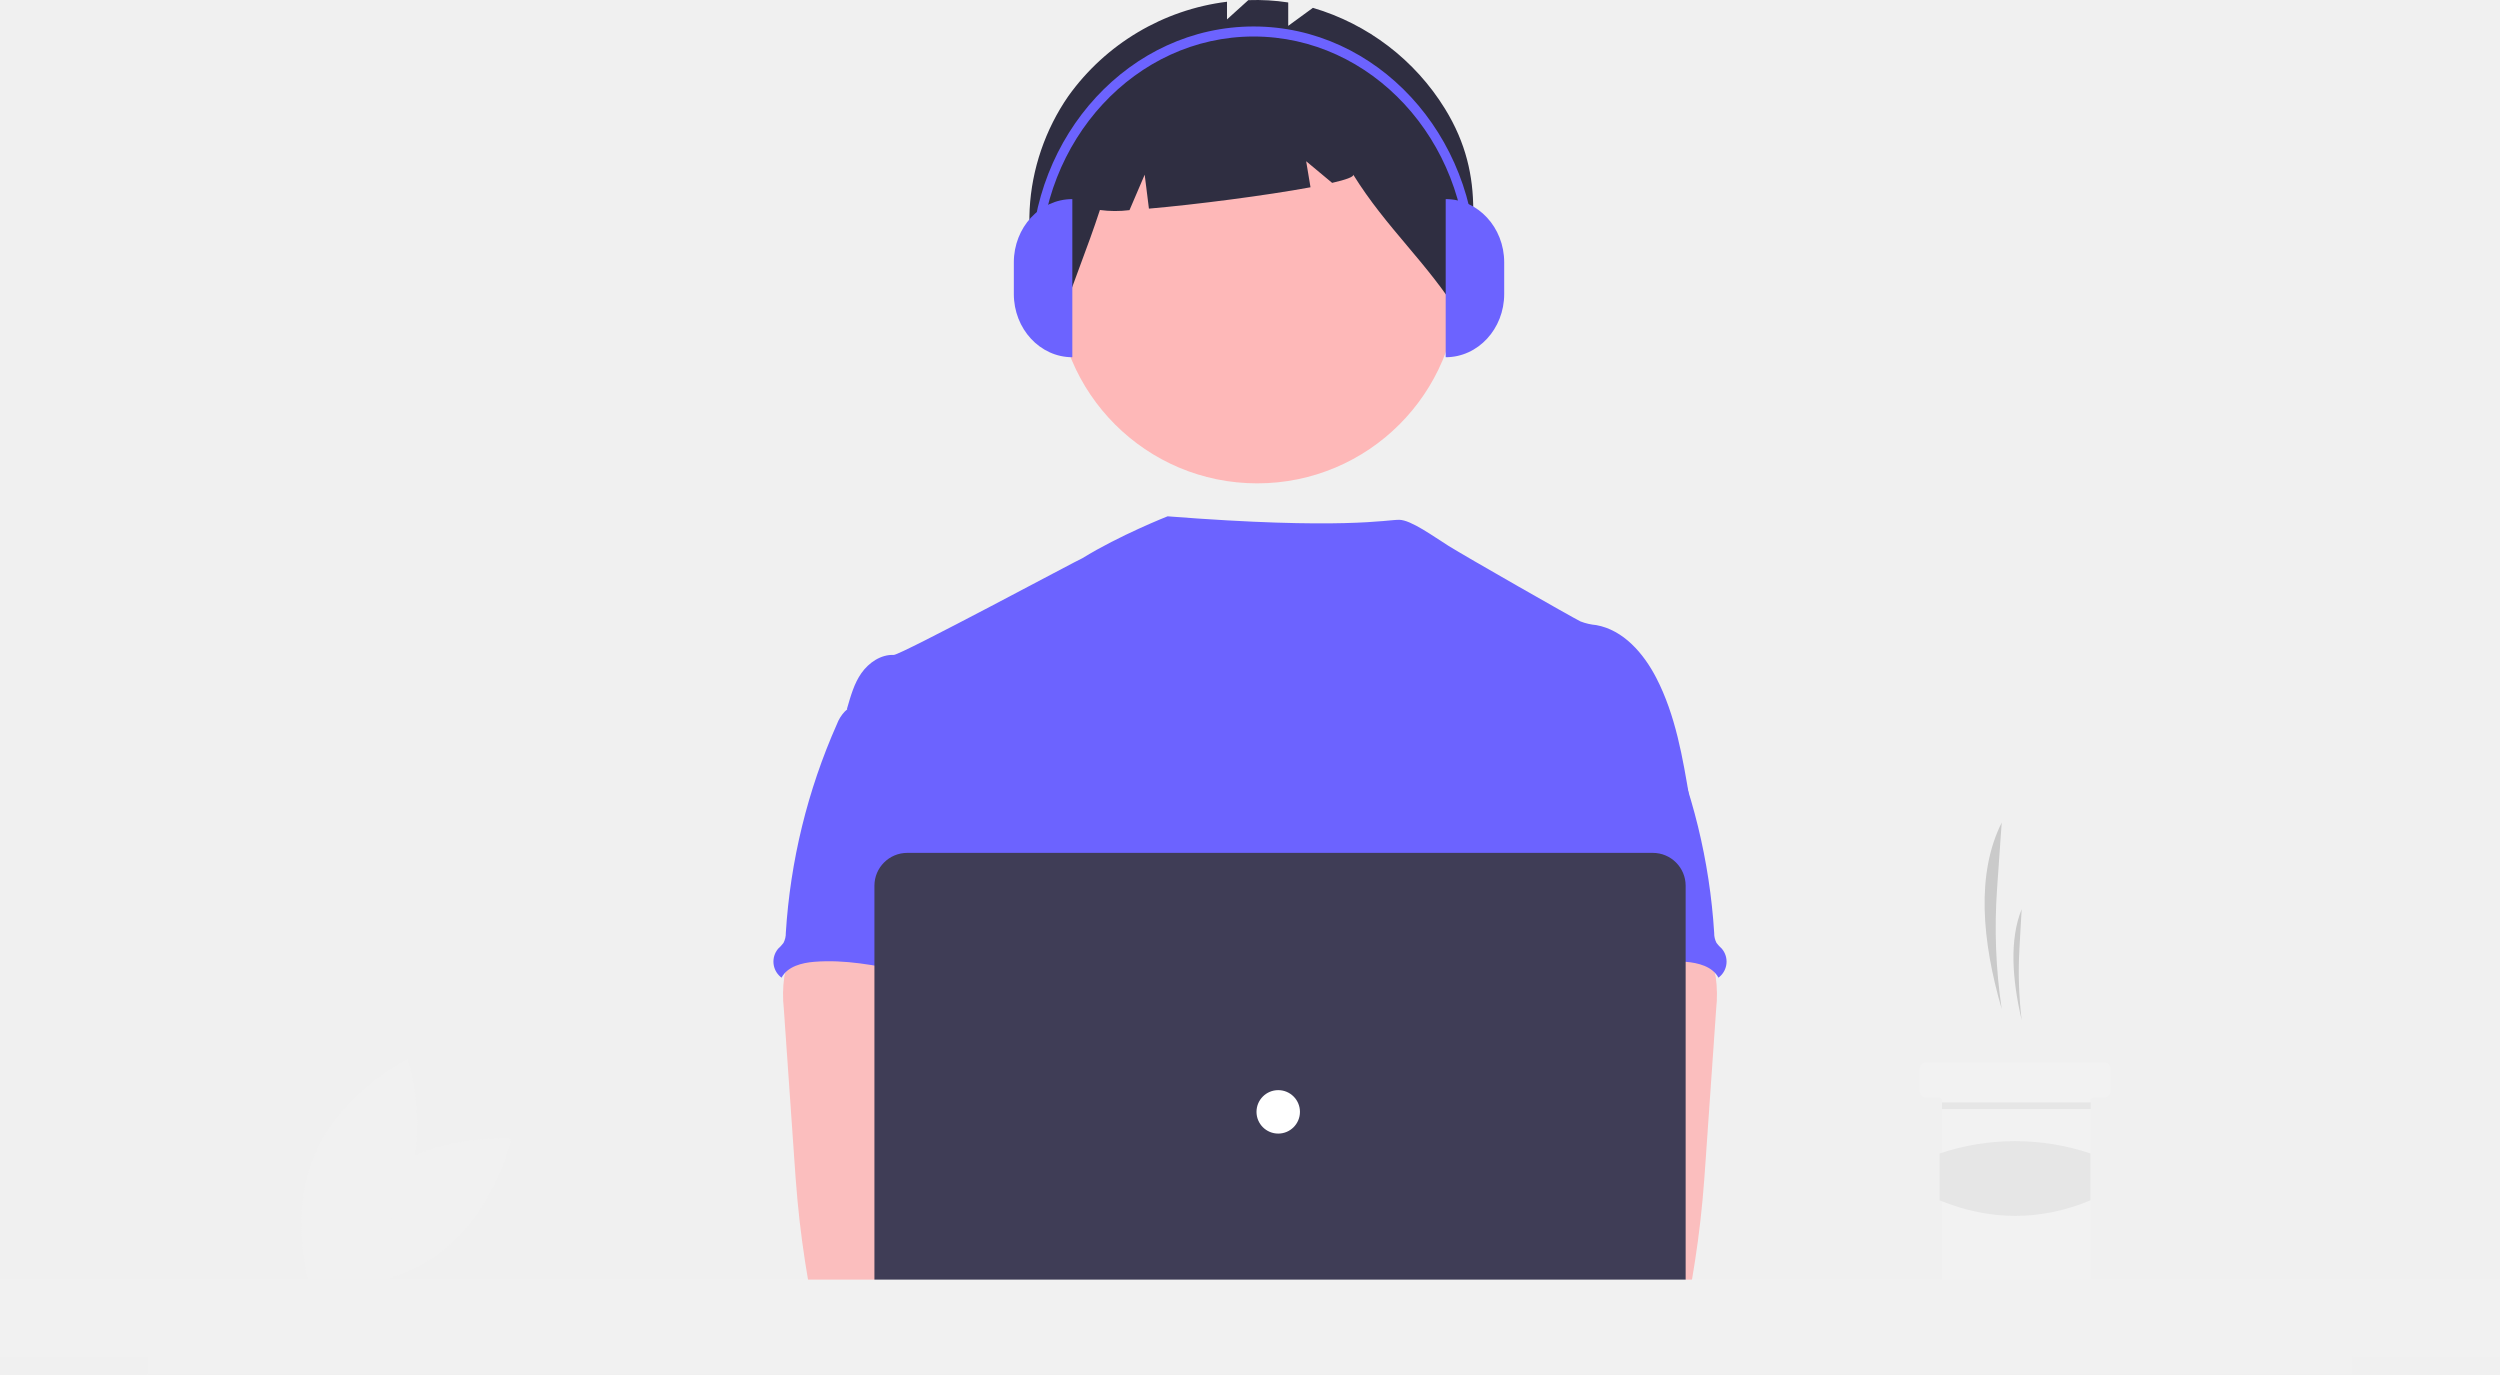
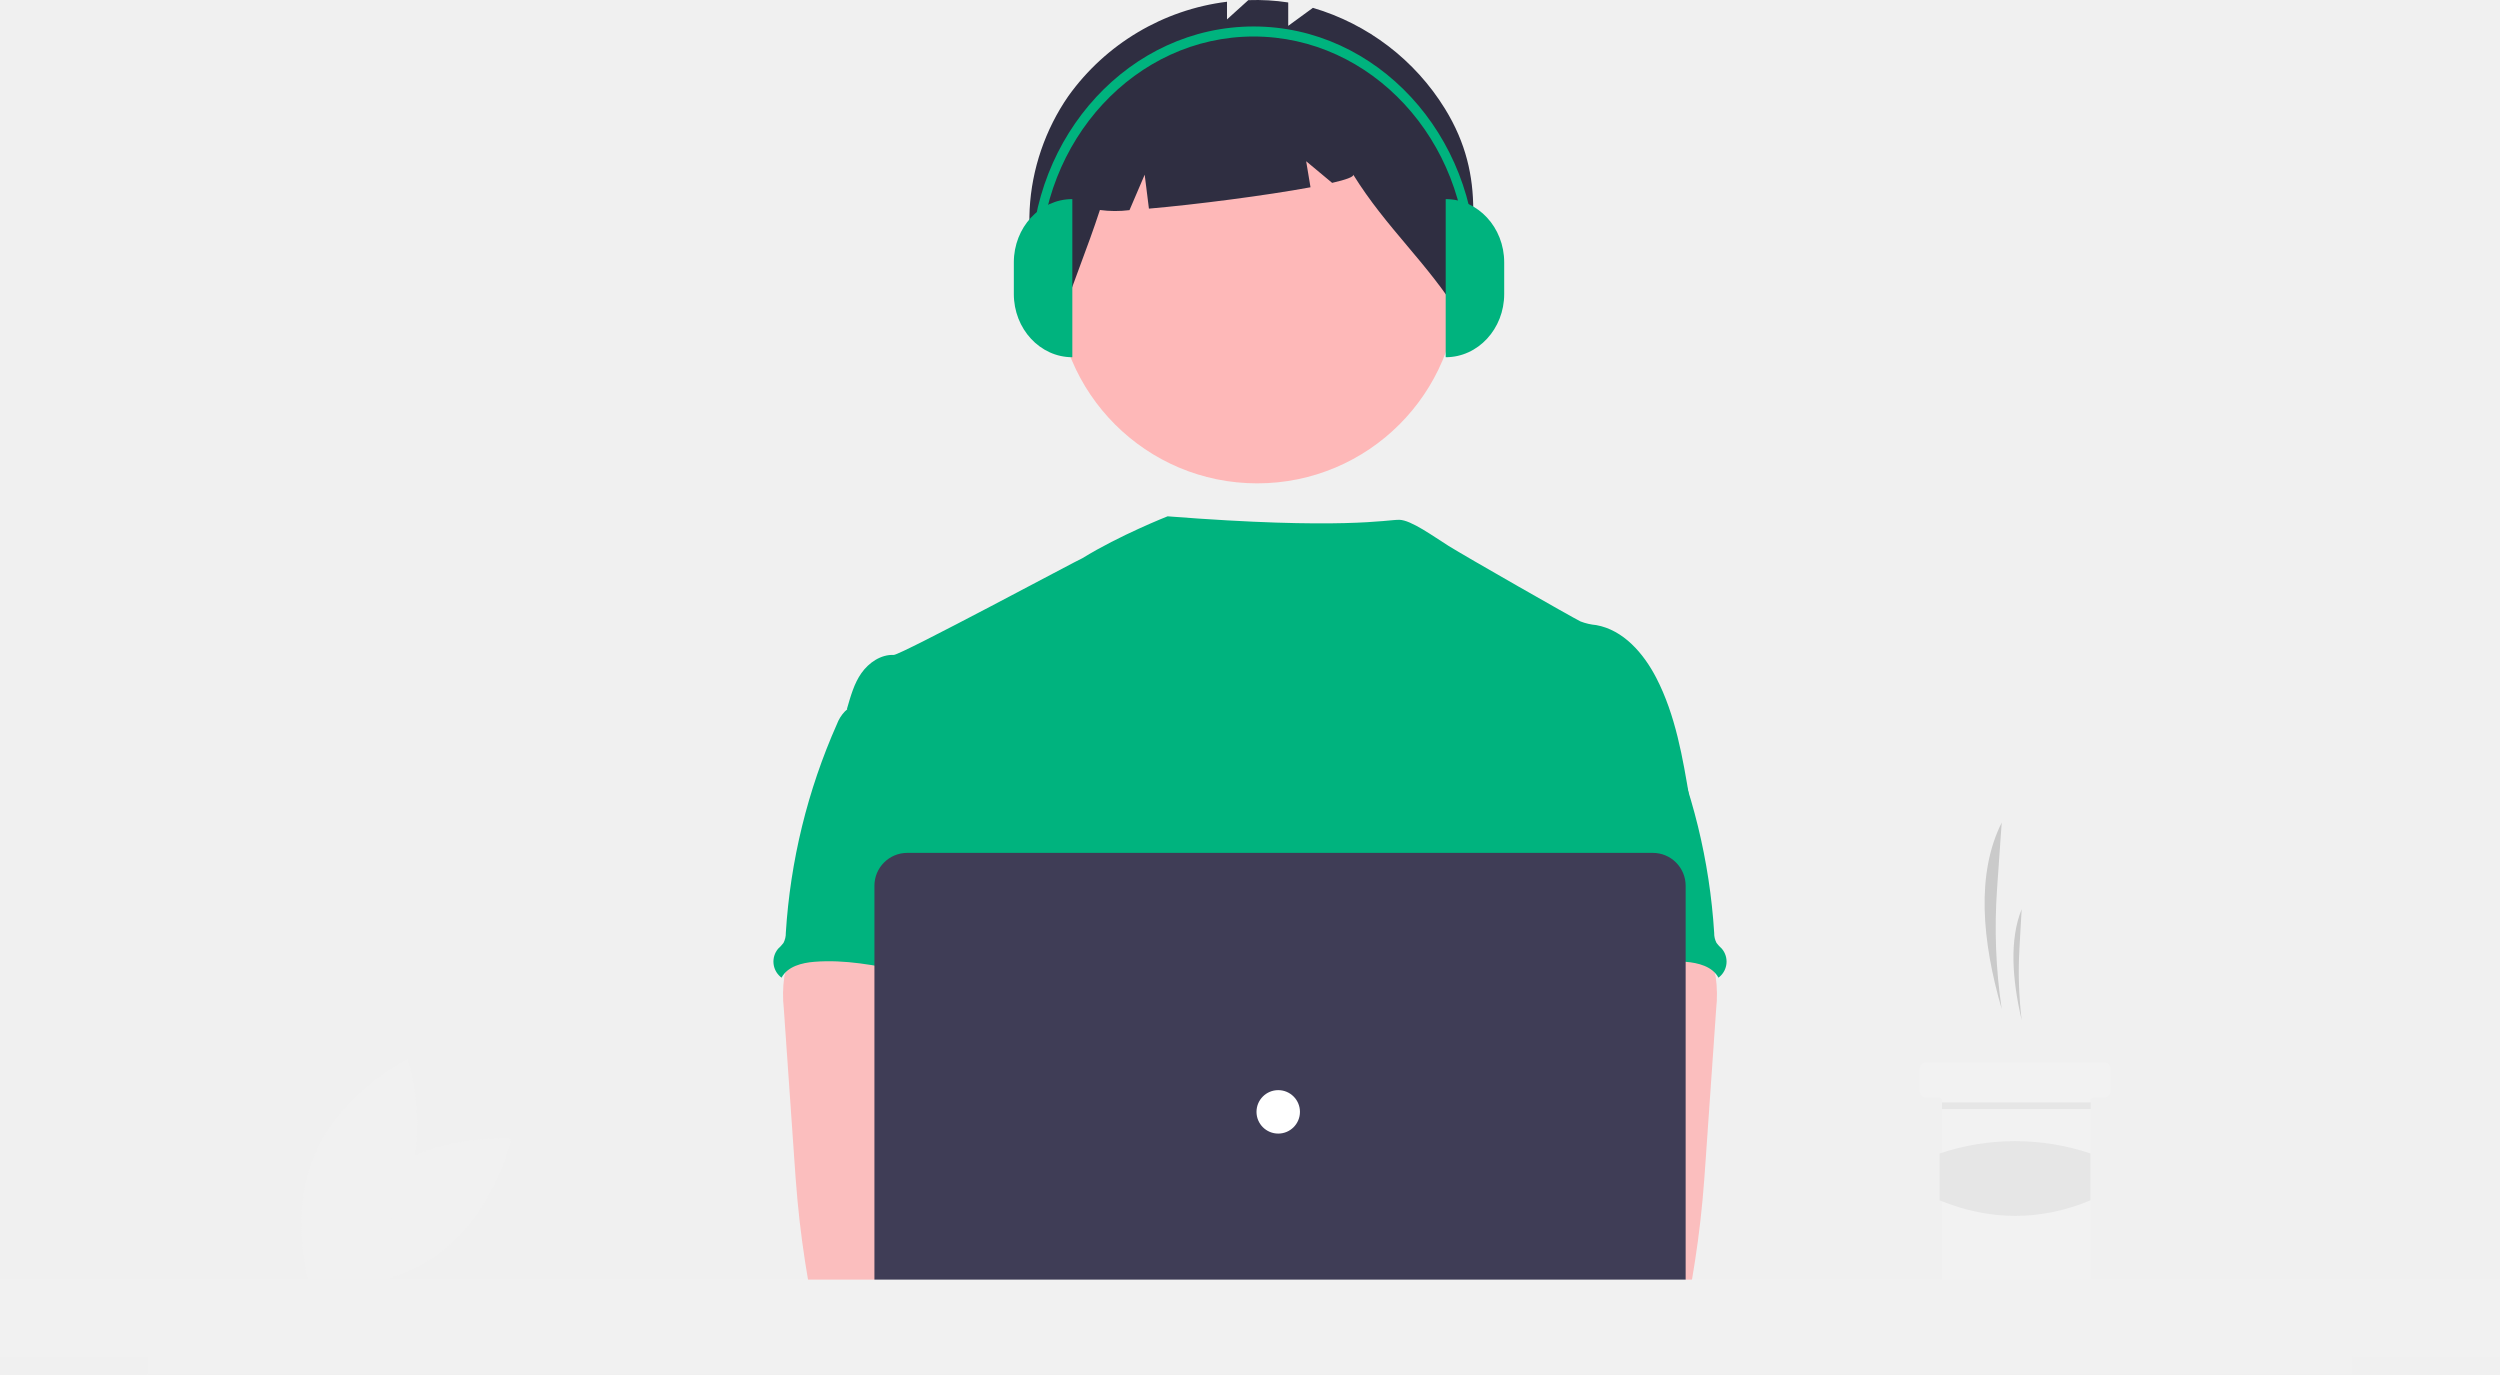
<svg xmlns="http://www.w3.org/2000/svg" id="a57f6051-90d9-4b0f-831b-7c7398482616" data-name="Layer 1" width="878.63" height="483" viewBox="0 0 878.63 483">
  <path d="M294.716,621.203c-19.511,14.544-25.04,40.135-25.04,40.135s26.104,2.009,45.615-12.535,25.04-40.135,25.04-40.135S314.227,606.659,294.716,621.203Z" transform="translate(-160.6848 -208.5)" fill="#f1f1f1" />
  <path d="M302.844,628.032c-9.377,22.456-32.862,34.028-32.862,34.028s-8.281-24.837,1.096-47.293,32.862-34.028,32.862-34.028S312.221,605.576,302.844,628.032Z" transform="translate(-160.6848 -208.5)" fill="#f1f1f1" />
  <path d="M864.187,563.114h0a194.657,194.657,0,0,1-1.633-42.195l1.633-23.307h0c-9,17.908-6.966,41.479,0,65.502Z" transform="translate(-160.6848 -208.5)" fill="#cacaca" />
  <path d="M871.205,567.013h0a143.091,143.091,0,0,1-.786-25.116l.786-13.873h0C866.875,538.683,867.854,552.713,871.205,567.013Z" transform="translate(-160.6848 -208.5)" fill="#cacaca" />
  <path d="M902.401,584.17v7.798a2.352,2.352,0,0,1-2.339,2.339h-3.899a.777.777,0,0,0-.78.78v63.943a2.351,2.351,0,0,1-2.339,2.339H845.476a2.341,2.341,0,0,1-2.339-2.339V595.087a.782.782,0,0,0-.78-.78H837.678a2.341,2.341,0,0,1-2.339-2.339v-7.798a2.336,2.336,0,0,1,2.339-2.339h62.383A2.346,2.346,0,0,1,902.401,584.17Z" transform="translate(-160.6848 -208.5)" fill="#f2f2f2" />
  <rect x="682.522" y="387.445" width="52.246" height="2.339" fill="#e6e6e6" />
  <path d="M895.383,630.369c-17.483,7.235-35.156,7.315-53.026,0v-16.481a83.274,83.274,0,0,1,53.026,0Z" transform="translate(-160.6848 -208.5)" fill="#e6e6e6" />
  <circle id="fff0188c-9915-4c0d-8339-9317a77083e8" data-name="Ellipse 276" cx="441.853" cy="99.211" r="70.666" fill="#feb8b8" />
  <path id="ac220ed6-7c3f-4d1e-8d82-3295770c496a" data-name="Path 1461" d="M668.54,246.746a81.614,81.614,0,0,0-46.43-35.492l-8.675,6.331v-8.22a75.123,75.123,0,0,0-14.032-.817l-7.485,6.772V209.11a80.834,80.834,0,0,0-55.763,33.169c-16.254,23.432-18.998,56.032-3.011,79.652,4.388-13.487,9.715-26.142,14.104-39.628a39.916,39.916,0,0,0,10.399.05l5.339-12.459,1.492,11.931c16.55-1.441,41.096-4.607,56.785-7.508l-1.526-9.154,9.128,7.606c4.806-1.106,7.66-2.11,7.425-2.877,11.668,18.811,25.948,30.826,37.616,49.637C678.337,293.006,683.437,270.951,668.54,246.746Z" transform="translate(-160.6848 -208.5)" fill="#2f2e41" />
-   <path d="M754.52,489.43c-2.43-14.619-4.936-29.519-11.731-42.689-4.466-8.626-11.554-16.847-21.11-18.552a20.422,20.422,0,0,1-5.497-1.272c-2.8-1.349-40.425-22.827-46.405-26.568-5.135-3.212-13.24-9.158-17.327-9.158-4.112-.09-19.878,3.579-81.414-1.231,0,0-16.905,6.663-29.985,14.743-.198-.131-63.869,34.06-66.261,33.97-4.53-.191-8.741,2.71-11.338,6.362-2.596,3.652-3.814,8.174-5.089,12.546,13.907,30.97,26.631,61.98,40.539,92.95a7.931,7.931,0,0,1,1.006,3.815,9.31,9.31,0,0,1-1.73,3.815c-6.82,10.956-6.603,24.736-5.858,37.613.746,12.877,1.668,26.478-4.087,38.02-1.565,3.169-3.601,6.069-5.089,9.238-3.486,7.177-4.746,30.131-2.71,37.842l255.121,7.309C730.067,673.102,754.52,489.43,754.52,489.43Z" transform="translate(-160.6848 -208.5)" fill="#6c63ff" />
+   <path d="M754.52,489.43c-2.43-14.619-4.936-29.519-11.731-42.689-4.466-8.626-11.554-16.847-21.11-18.552a20.422,20.422,0,0,1-5.497-1.272c-2.8-1.349-40.425-22.827-46.405-26.568-5.135-3.212-13.24-9.158-17.327-9.158-4.112-.09-19.878,3.579-81.414-1.231,0,0-16.905,6.663-29.985,14.743-.198-.131-63.869,34.06-66.261,33.97-4.53-.191-8.741,2.71-11.338,6.362-2.596,3.652-3.814,8.174-5.089,12.546,13.907,30.97,26.631,61.98,40.539,92.95a7.931,7.931,0,0,1,1.006,3.815,9.31,9.31,0,0,1-1.73,3.815c-6.82,10.956-6.603,24.736-5.858,37.613.746,12.877,1.668,26.478-4.087,38.02-1.565,3.169-3.601,6.069-5.089,9.238-3.486,7.177-4.746,30.131-2.71,37.842l255.121,7.309C730.067,673.102,754.52,489.43,754.52,489.43Z" transform="translate(-160.6848 -208.5)" fill="#00B37E" />
  <path id="bb46eb08-8e3e-4ac5-913b-26d221d967b9" data-name="Path 1421" d="M436.31,551.903a45.043,45.043,0,0,0-.153,11.109l3.657,52.513c.343,4.949.681,9.887,1.146,14.824.877,9.581,2.188,19.086,3.815,28.578a5.09,5.09,0,0,0,5.216,4.949c16.096,3.406,32.726,3.27,49.153,2.342,25.067-1.399,89.198-4.046,93.116-9.136s1.635-13.322-3.474-17.438-89.739-14.149-89.739-14.149c.827-6.553,3.321-12.724,5.688-18.946,4.25-11.035,8.22-22.432,8.297-34.253s-4.377-24.25-14.061-31.022c-7.966-5.56-18.221-6.591-27.928-6.362-7.062.203-19.265-1.489-25.716,1.272C440.223,538.431,437.264,546.905,436.31,551.903Z" transform="translate(-160.6848 -208.5)" fill="#fbbebe" />
-   <path id="efe93a1e-ccdd-49fd-af5f-e26394aa0937" data-name="Path 1430" d="M457.627,458.523a13.17,13.17,0,0,0-2.824,4.518A213.588,213.588,0,0,0,436.862,536.356a7.329,7.329,0,0,1-.827,3.55,15.535,15.535,0,0,1-1.87,2.023,7.024,7.024,0,0,0,.84,9.898q.173.146.356.281c2.099-3.951,7.125-5.242,11.592-5.586,21.389-1.692,42.282,8.259,63.734,7.508-1.514-5.23-3.691-10.256-4.925-15.548-5.459-23.502,8.156-49.089-.191-71.726-1.667-4.53-4.453-8.983-8.843-10.968a23.555,23.555,0,0,0-5.662-1.499c-5.421-.98-16.212-5.166-21.453-3.486-1.935.624-2.697,2.443-4.301,3.542C462.877,455.902,459.646,456.474,457.627,458.523Z" transform="translate(-160.6848 -208.5)" fill="#6c63ff" />
+   <path id="efe93a1e-ccdd-49fd-af5f-e26394aa0937" data-name="Path 1430" d="M457.627,458.523a13.17,13.17,0,0,0-2.824,4.518A213.588,213.588,0,0,0,436.862,536.356a7.329,7.329,0,0,1-.827,3.55,15.535,15.535,0,0,1-1.87,2.023,7.024,7.024,0,0,0,.84,9.898q.173.146.356.281c2.099-3.951,7.125-5.242,11.592-5.586,21.389-1.692,42.282,8.259,63.734,7.508-1.514-5.23-3.691-10.256-4.925-15.548-5.459-23.502,8.156-49.089-.191-71.726-1.667-4.53-4.453-8.983-8.843-10.968a23.555,23.555,0,0,0-5.662-1.499c-5.421-.98-16.212-5.166-21.453-3.486-1.935.624-2.697,2.443-4.301,3.542C462.877,455.902,459.646,456.474,457.627,458.523Z" transform="translate(-160.6848 -208.5)" fill="#00B37E" />
  <path id="a38c3c09-000b-42b7-8619-0229d8aff5e9" data-name="Path 1421" d="M754.672,536.183c-6.451-2.762-18.653-1.069-25.716-1.272-9.707-.229-19.962.802-27.928,6.362-9.684,6.772-14.137,19.201-14.061,31.022s4.046,23.218,8.297,34.253c2.366,6.222,4.861,12.393,5.688,18.946,0,0-84.63,10.034-89.739,14.149s-7.392,12.348-3.474,17.438,126.173,10.2,142.269,6.794a5.09,5.09,0,0,0,5.216-4.949c1.627-9.491,2.937-18.996,3.815-28.578.465-4.937.802-9.874,1.146-14.824l3.657-52.513a45.043,45.043,0,0,0-.153-11.109C762.736,546.905,759.777,538.431,754.672,536.183Z" transform="translate(-160.6848 -208.5)" fill="#fbbebe" />
-   <path id="bd3879bf-5d05-49be-b690-c4d97e29a2ab" data-name="Path 1430" d="M734.687,454.346c-1.603-1.099-2.366-2.918-4.301-3.542-5.241-1.68-16.032,2.507-21.453,3.486a23.555,23.555,0,0,0-5.662,1.499c-4.389,1.985-7.175,6.438-8.843,10.968-8.347,22.637,5.268,48.224-.191,71.726-1.234,5.293-3.411,10.318-4.925,15.548,21.453.751,42.346-9.2,63.734-7.508,4.467.343,9.493,1.635,11.592,5.586q.183-.135.356-.281a7.024,7.024,0,0,0,.84-9.898,15.535,15.535,0,0,1-1.87-2.023,7.329,7.329,0,0,1-.827-3.55,213.588,213.588,0,0,0-17.941-73.316,13.17,13.17,0,0,0-2.824-4.518C740.354,456.474,737.123,455.902,734.687,454.346Z" transform="translate(-160.6848 -208.5)" fill="#6c63ff" />
+   <path id="bd3879bf-5d05-49be-b690-c4d97e29a2ab" data-name="Path 1430" d="M734.687,454.346c-1.603-1.099-2.366-2.918-4.301-3.542-5.241-1.68-16.032,2.507-21.453,3.486a23.555,23.555,0,0,0-5.662,1.499c-4.389,1.985-7.175,6.438-8.843,10.968-8.347,22.637,5.268,48.224-.191,71.726-1.234,5.293-3.411,10.318-4.925,15.548,21.453.751,42.346-9.2,63.734-7.508,4.467.343,9.493,1.635,11.592,5.586q.183-.135.356-.281a7.024,7.024,0,0,0,.84-9.898,15.535,15.535,0,0,1-1.87-2.023,7.329,7.329,0,0,1-.827-3.55,213.588,213.588,0,0,0-17.941-73.316,13.17,13.17,0,0,0-2.824-4.518C740.354,456.474,737.123,455.902,734.687,454.346Z" transform="translate(-160.6848 -208.5)" fill="#00B37E" />
  <circle cx="420.924" cy="438.81" r="19.073" fill="#fbbebe" />
  <circle cx="463.156" cy="438.81" r="19.073" fill="#fbbebe" />
  <path d="M741.572,690.288H479.542a11.552,11.552,0,0,1-11.539-11.539V519.783a11.552,11.552,0,0,1,11.539-11.539H741.572a11.552,11.552,0,0,1,11.539,11.539V678.75A11.552,11.552,0,0,1,741.572,690.288Z" transform="translate(-160.6848 -208.5)" fill="#3f3d56" />
  <circle id="bf1cdf42-3b4f-4239-91c9-f6802a29e918" data-name="Ellipse 263" cx="449.236" cy="390.766" r="7.635" fill="#fff" />
  <polygon points="878.63 449.724 0 449.724 0 476.724 51.97 476.724 51.97 483 826.68 483 826.68 476.724 878.63 476.724 878.63 449.724" fill="#f1f1f1" />
-   <path d="M537.556,334.049h0c-11.355,0-20.559-9.952-20.559-22.229h0V300.705c0-12.277,9.205-22.229,20.559-22.229h0v55.574Z" transform="translate(-160.6848 -208.5)" fill="#6c63ff" />
-   <path d="M668.779,278.476h0c11.355,0,20.559,9.952,20.559,22.229v11.115c0,12.277-9.205,22.229-20.559,22.229h0V278.476Z" transform="translate(-160.6848 -208.5)" fill="#6c63ff" />
-   <path d="M679.553,302.452h-3.262c0-44.73-33.656-81.121-75.026-81.121-41.369,0-75.026,36.391-75.026,81.121h-3.262c0-46.675,35.12-84.648,78.288-84.648C644.433,217.804,679.553,255.777,679.553,302.452Z" transform="translate(-160.6848 -208.5)" fill="#6c63ff" />
+   <path d="M537.556,334.049h0c-11.355,0-20.559-9.952-20.559-22.229h0V300.705c0-12.277,9.205-22.229,20.559-22.229h0v55.574Z" transform="translate(-160.6848 -208.5)" fill="#00B37E" />
+   <path d="M668.779,278.476h0c11.355,0,20.559,9.952,20.559,22.229v11.115c0,12.277-9.205,22.229-20.559,22.229h0V278.476Z" transform="translate(-160.6848 -208.5)" fill="#00B37E" />
+   <path d="M679.553,302.452h-3.262c0-44.73-33.656-81.121-75.026-81.121-41.369,0-75.026,36.391-75.026,81.121h-3.262c0-46.675,35.12-84.648,78.288-84.648C644.433,217.804,679.553,255.777,679.553,302.452Z" transform="translate(-160.6848 -208.5)" fill="#00B37E" />
</svg>
